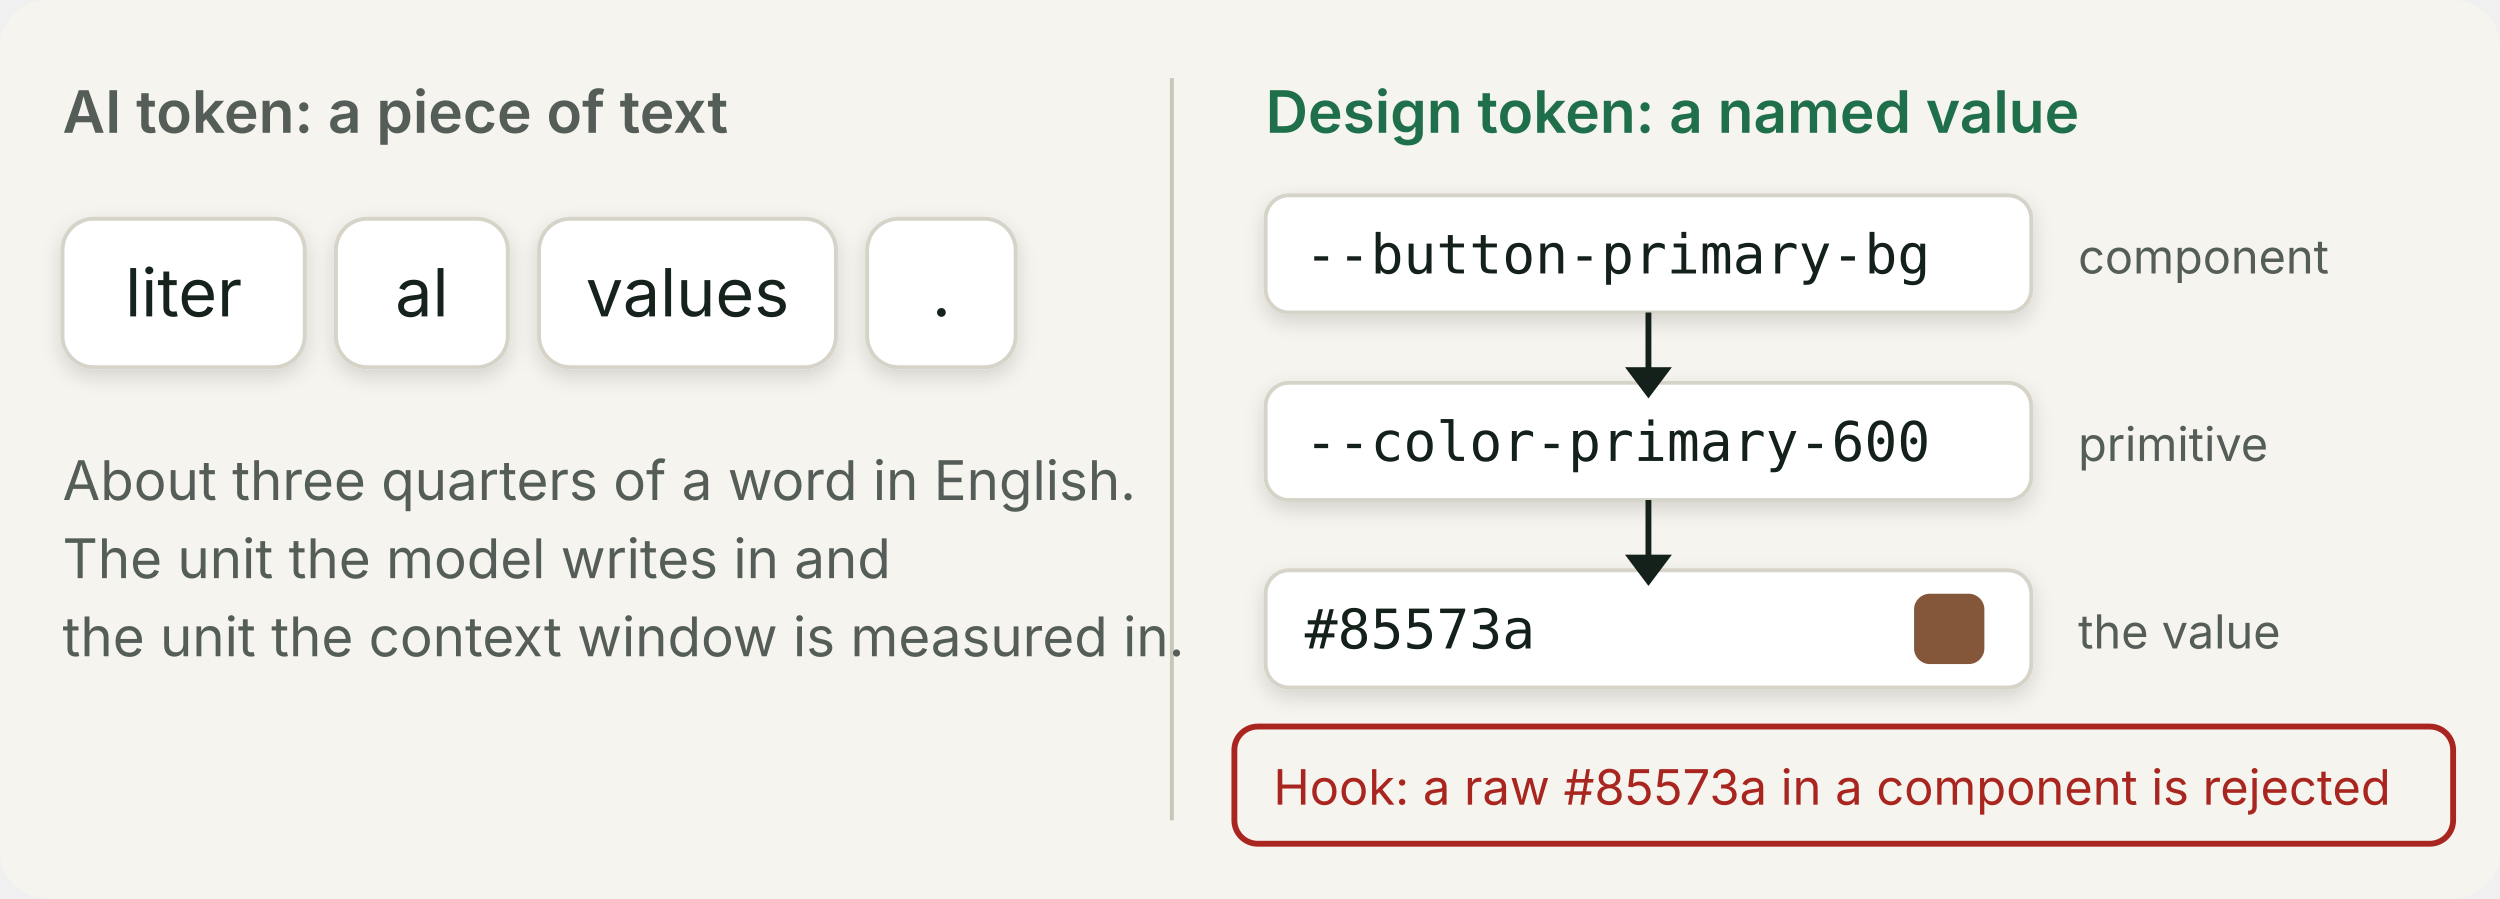
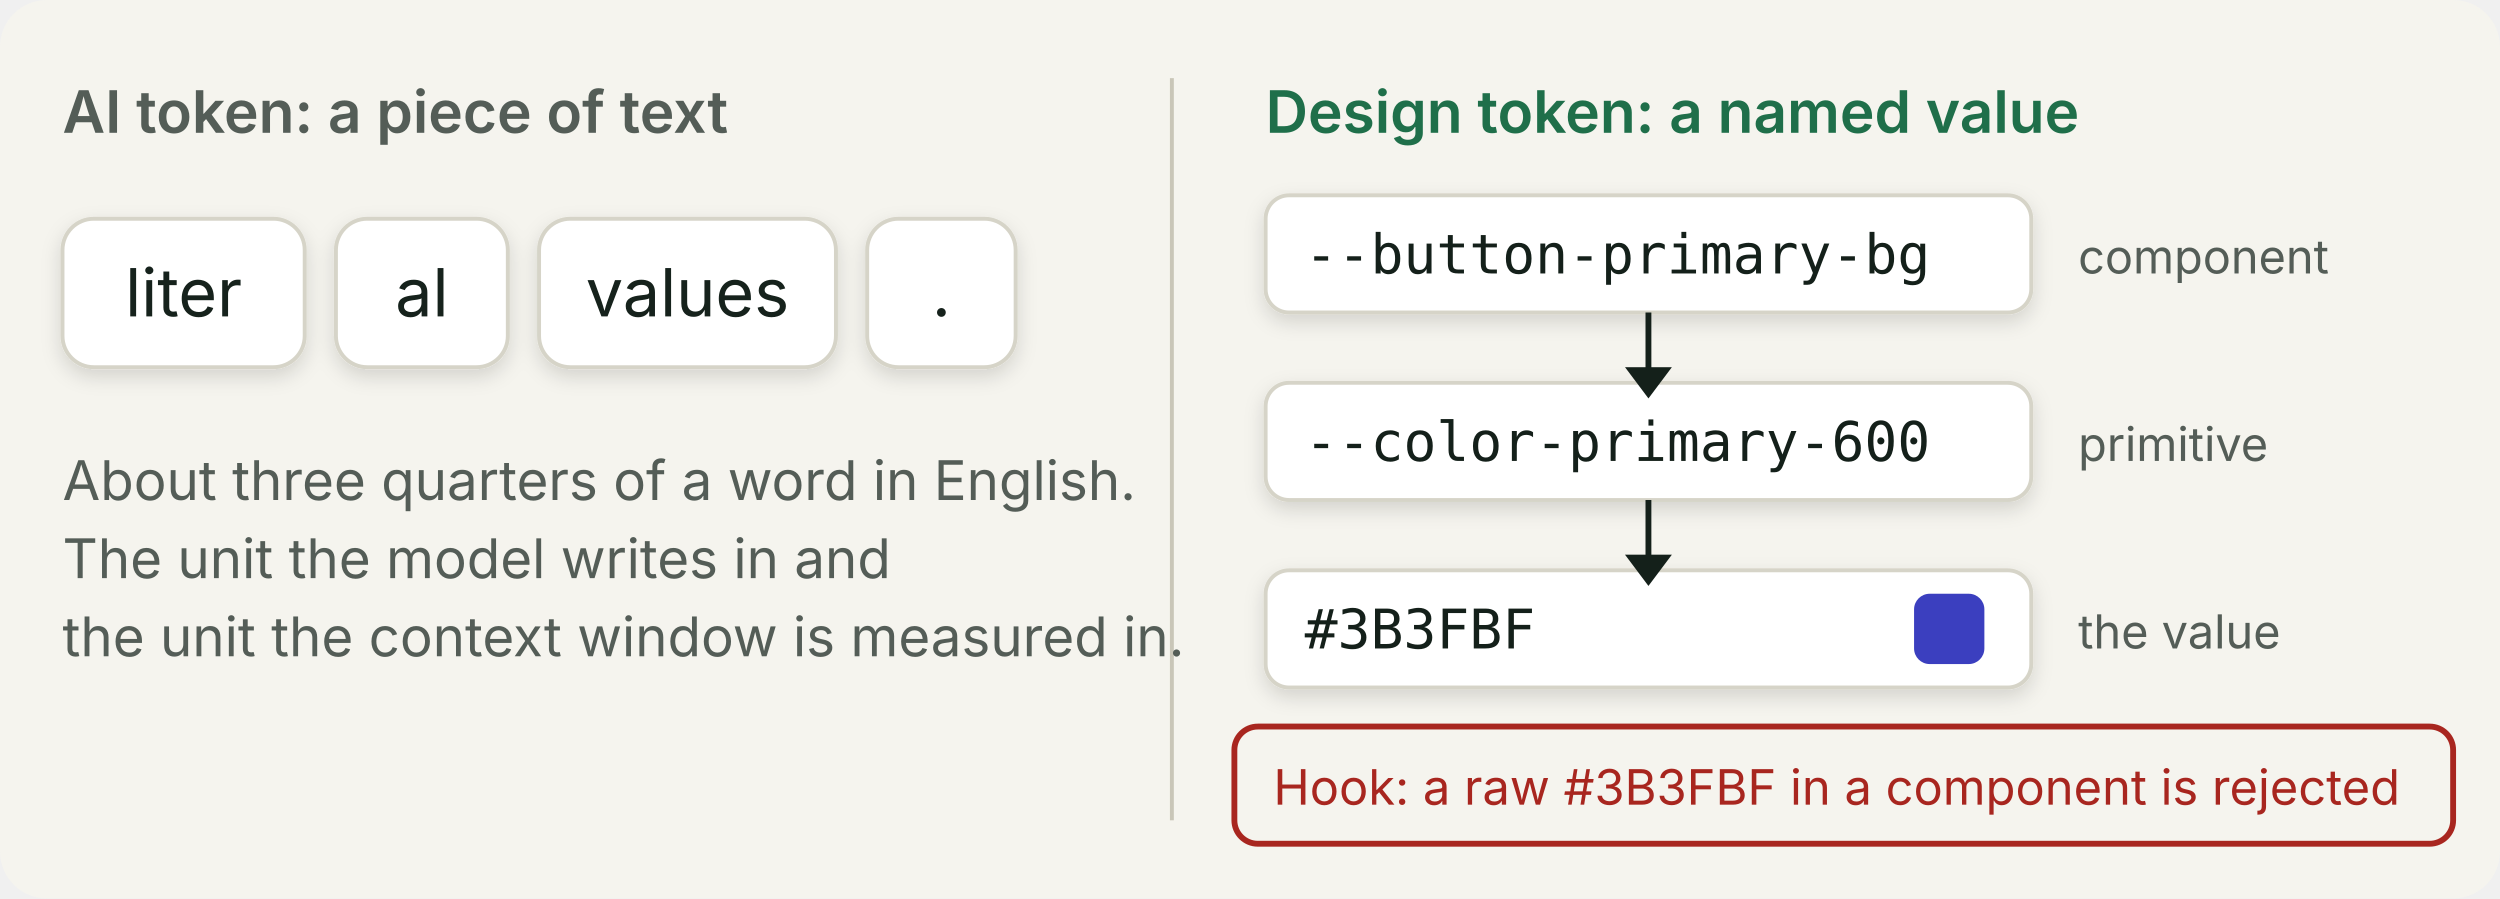
<svg xmlns="http://www.w3.org/2000/svg" viewBox="0 0 640 230" role="img" aria-label="Left: an AI token is a piece of text, shown as the word literal split into pieces. Right: a design token is a named value, shown as a button token pointing to a colour token pointing to a hex value, with the hook rejecting the raw hex" font-family="Inter, -apple-system, 'Segoe UI', system-ui, sans-serif">
  <defs>
    <filter id="sh4" x="-10%" y="-20%" width="120%" height="150%">
      <feDropShadow dx="0" dy="2" stdDeviation="2.5" flood-color="#14201A" flood-opacity="0.14" />
    </filter>
  </defs>
  <rect width="640" height="230" rx="12" fill="#F5F4EE" />
  <line x1="300" y1="20" x2="300" y2="210" stroke="#C9C6B8" />
  <text x="16" y="34" font-size="15" fill="#545D57" font-weight="600">AI token: a piece of text</text>
  <g font-size="17" fill="#14201A" filter="url(#sh4)">
    <rect x="16" y="56" width="62" height="38" rx="8" fill="#FFFFFF" stroke="#D6D4C8" />
    <text x="47" y="81" text-anchor="middle">liter</text>
    <rect x="86" y="56" width="44" height="38" rx="8" fill="#FFFFFF" stroke="#D6D4C8" />
    <text x="108" y="81" text-anchor="middle">al</text>
    <rect x="138" y="56" width="76" height="38" rx="8" fill="#FFFFFF" stroke="#D6D4C8" />
    <text x="176" y="81" text-anchor="middle">values</text>
    <rect x="222" y="56" width="38" height="38" rx="8" fill="#FFFFFF" stroke="#D6D4C8" />
    <text x="241" y="81" text-anchor="middle">.</text>
  </g>
  <text x="16" y="128" font-size="14" fill="#545D57">About three quarters of a word in English.</text>
  <text x="16" y="148" font-size="14" fill="#545D57">The unit the model writes in and</text>
  <text x="16" y="168" font-size="14" fill="#545D57">the unit the context window is measured in.</text>
  <text x="324" y="34" font-size="15" fill="#1F6F4A" font-weight="600">Design token: a named value</text>
  <g font-family="'IBM Plex Mono', ui-monospace, Menlo, monospace" font-size="14" fill="#14201A">
    <g filter="url(#sh4)">
      <rect x="324" y="50" width="196" height="30" rx="6" fill="#FFFFFF" stroke="#D6D4C8" />
      <rect x="324" y="98" width="196" height="30" rx="6" fill="#FFFFFF" stroke="#D6D4C8" />
      <rect x="324" y="146" width="196" height="30" rx="6" fill="#FFFFFF" stroke="#D6D4C8" />
    </g>
    <text x="334" y="70">--button-primary-bg</text>
    <text x="334" y="118">--color-primary-600</text>
-     <text x="334" y="166">#85573a</text>
-     <rect x="490" y="152" width="18" height="18" rx="4" fill="#85573a" />
+     <text x="334" y="166">#3B3FBF</text>
+     <rect x="490" y="152" width="18" height="18" rx="4" fill="#3B3FBF" />
  </g>
  <line x1="422" y1="80" x2="422" y2="96" stroke="#14201A" stroke-width="1.5" />
  <polygon points="416,94 428,94 422,102" fill="#14201A" />
  <line x1="422" y1="128" x2="422" y2="144" stroke="#14201A" stroke-width="1.5" />
  <polygon points="416,142 428,142 422,150" fill="#14201A" />
  <text x="532" y="70" font-size="12" fill="#545D57">component</text>
  <text x="532" y="118" font-size="12" fill="#545D57">primitive</text>
  <text x="532" y="166" font-size="12" fill="#545D57">the value</text>
  <rect x="316" y="186" width="312" height="30" rx="6" fill="none" stroke="#A8261F" stroke-width="1.5" />
-   <text x="326" y="206" font-size="12.5" fill="#A8261F">Hook: a raw #85573a in a component is rejected</text>
+   <text x="326" y="206" font-size="12.5" fill="#A8261F">Hook: a raw #3B3FBF in a component is rejected</text>
</svg>
